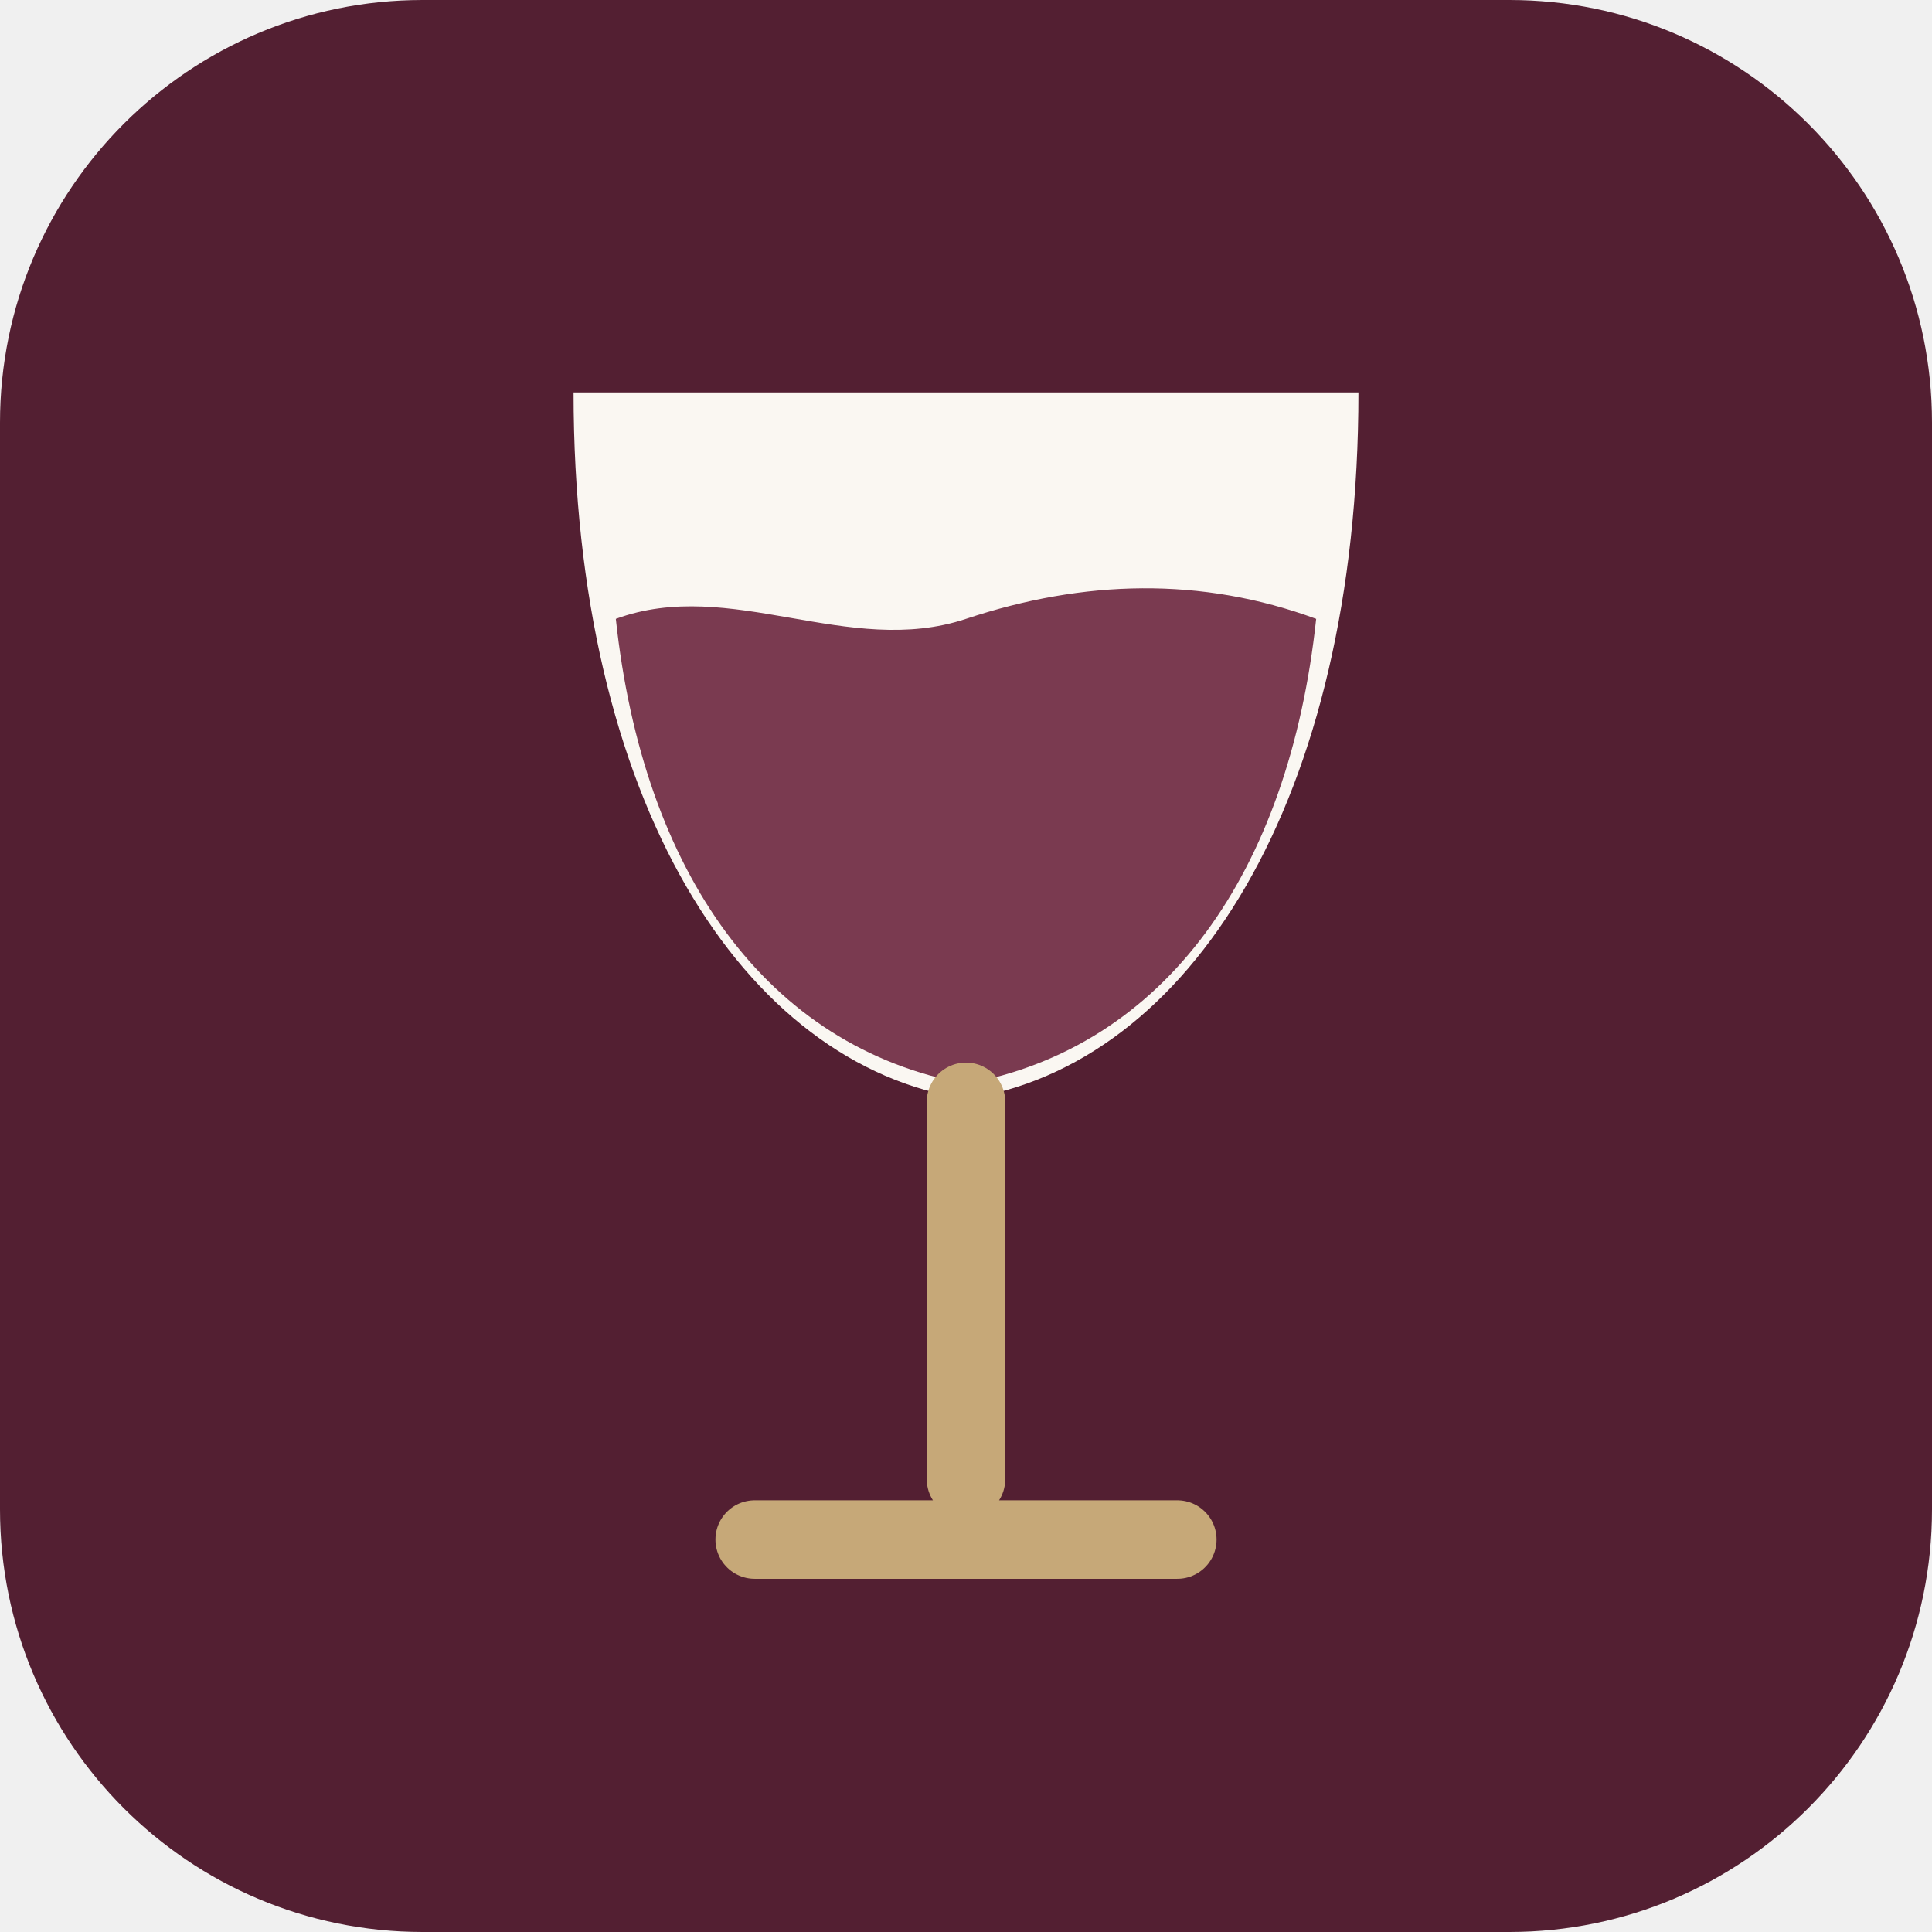
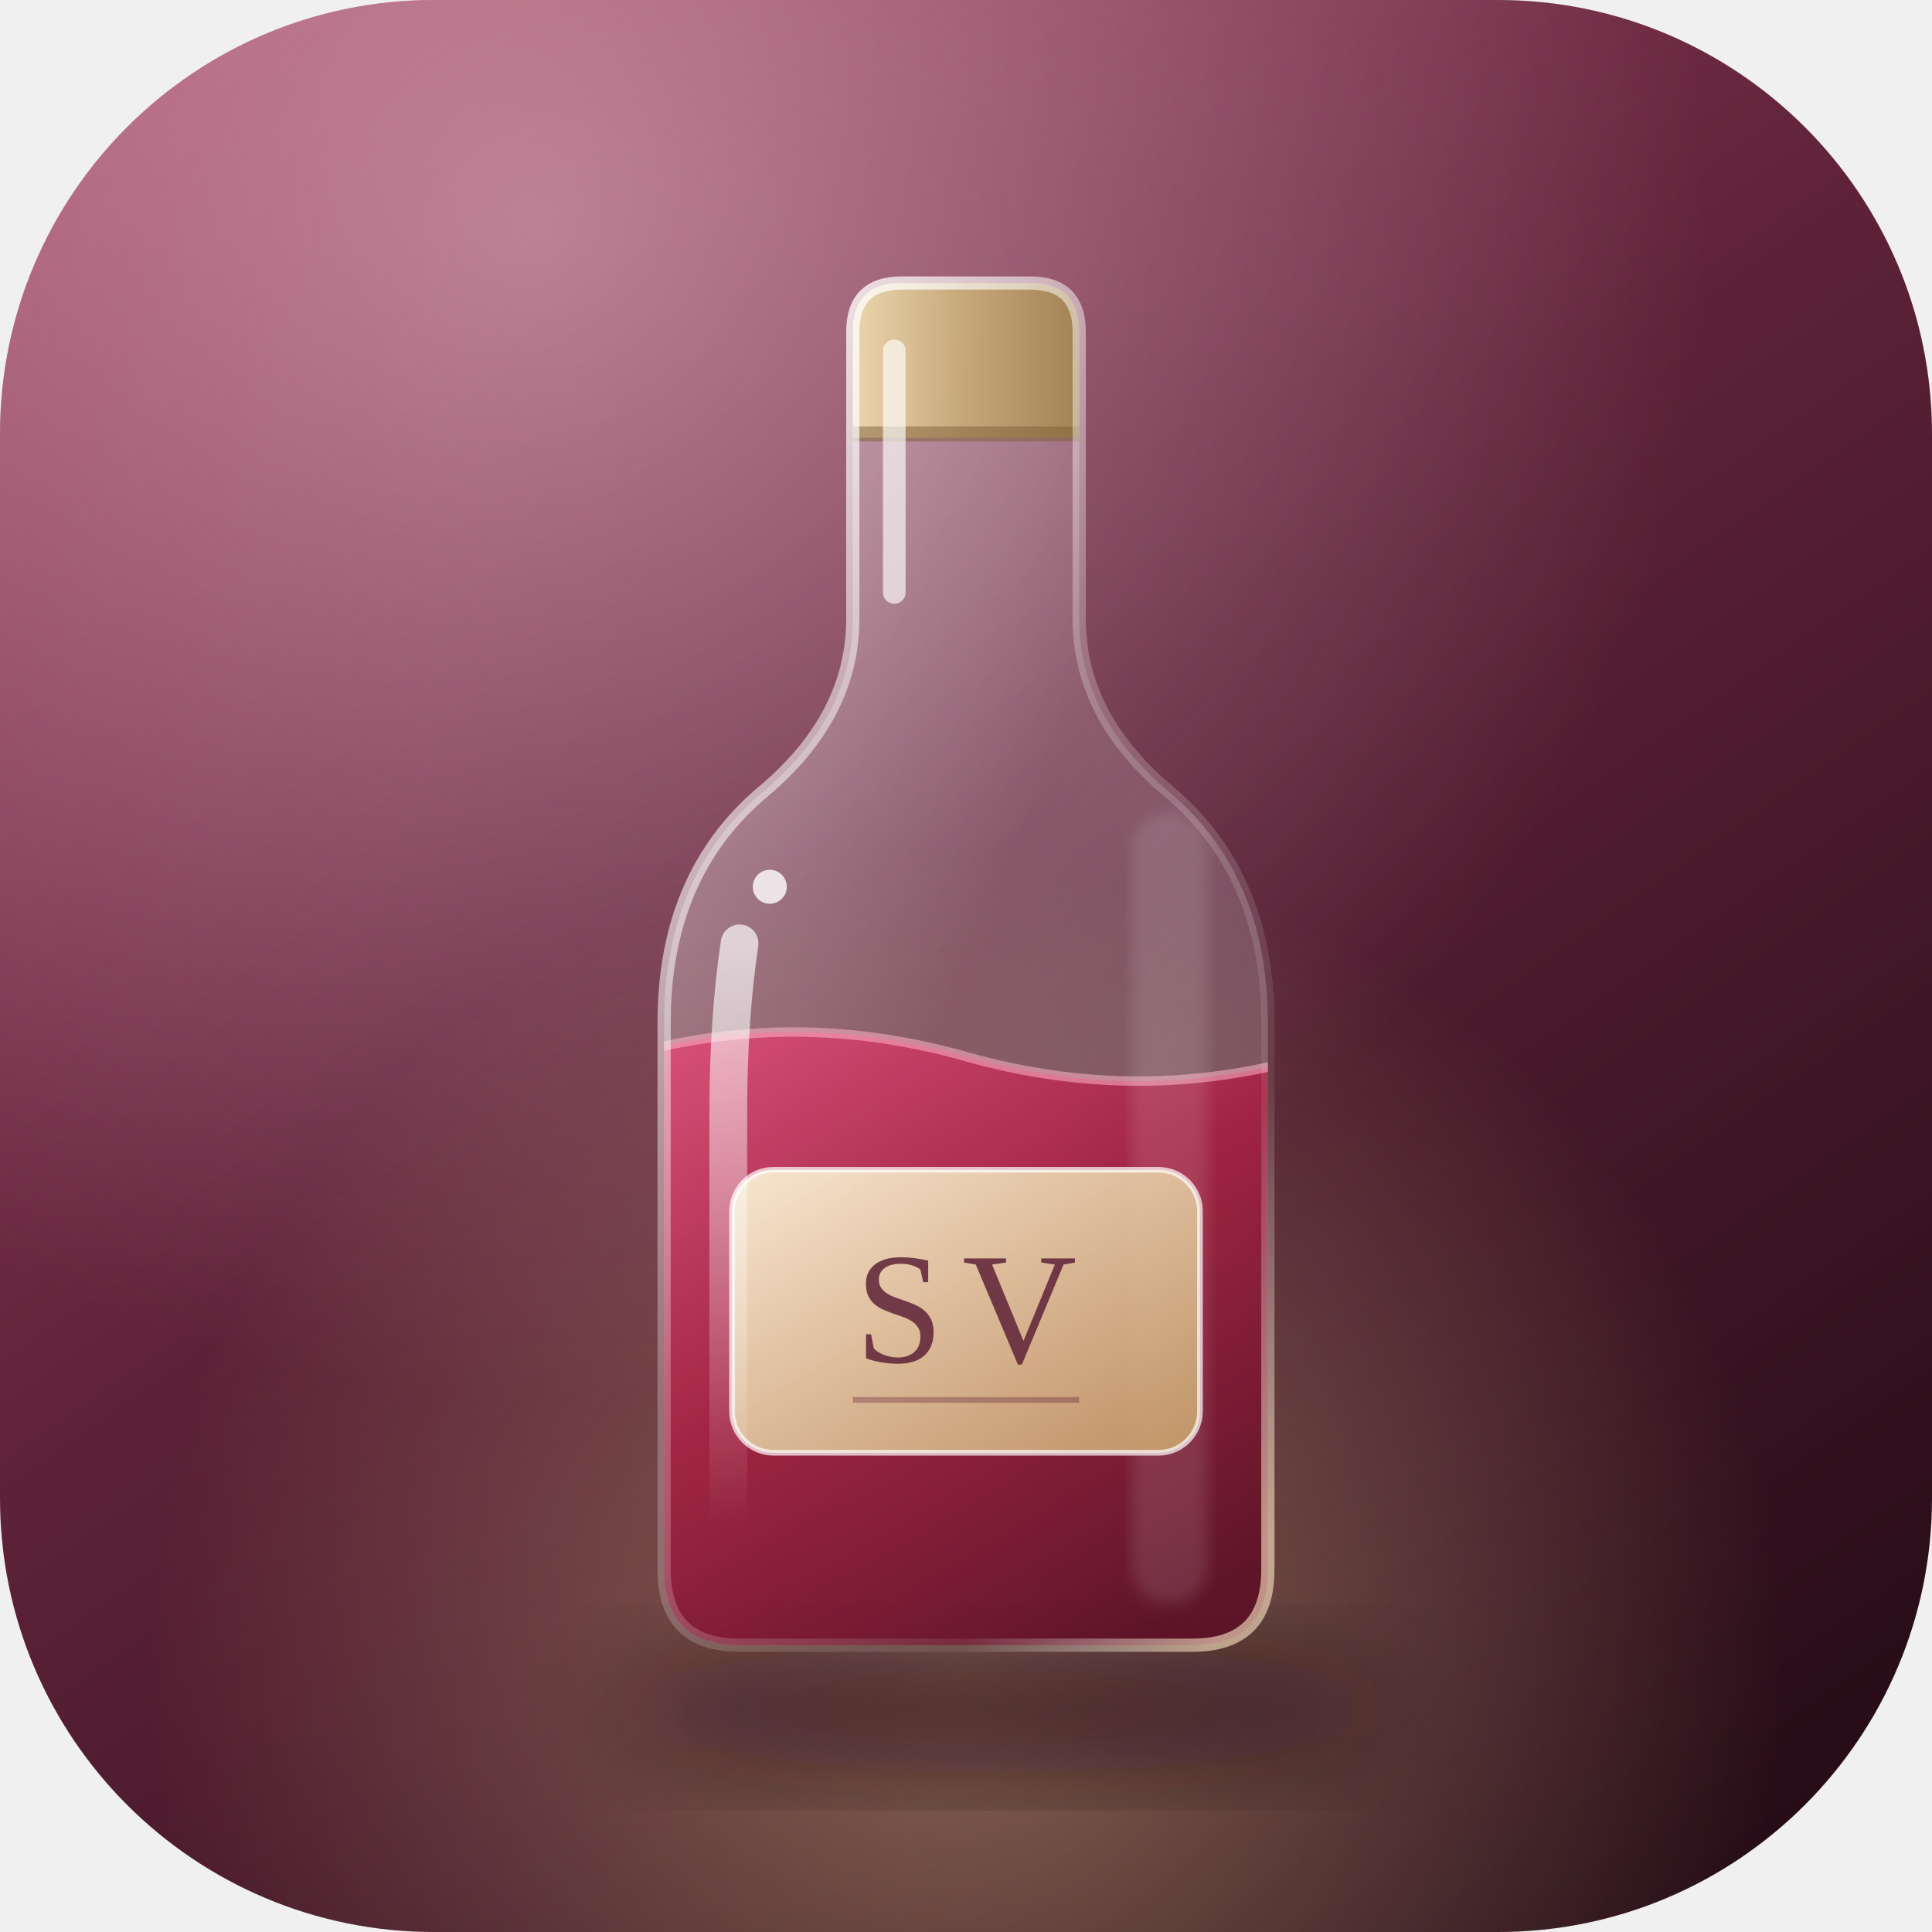
- <svg xmlns="http://www.w3.org/2000/svg" viewBox="0 0 64 64">
-   <rect width="64" height="64" rx="14" fill="#531F32" />
-   <path d="M19 13h26c0 13.5-5.6 22.3-13 23.4C24.6 35.3 19 26.5 19 13Z" fill="#FAF7F2" />
-   <path d="M20.4 20.5c3.8-1.4 7.7 1.3 11.6 0s7.8-1.4 11.6 0c-.9 8.4-5 14.2-11.6 15.4-6.6-1.2-10.7-7-11.6-15.4Z" fill="#7A3A50" />
-   <path d="M32 36.5V49M25 51h14" stroke="#C6A878" stroke-width="2.6" stroke-linecap="round" />
+ <svg xmlns="http://www.w3.org/2000/svg" viewBox="0 0 1024 1024">
+   <clipPath id="r">
+     <rect width="1024" height="1024" rx="230" />
+   </clipPath>
+   <g clip-path="url(#r)">
+     <defs>
+       <linearGradient id="bg" x1="0.15" y1="0" x2="0.85" y2="1">
+         <stop offset="0" stop-color="#9a4562" />
+         <stop offset="0.45" stop-color="#5e2238" />
+         <stop offset="1" stop-color="#250c16" />
+       </linearGradient>
+       <radialGradient id="glowTop" cx="0.28" cy="0.12" r="0.6">
+         <stop offset="0" stop-color="#ffd9e4" stop-opacity="0.45" />
+         <stop offset="1" stop-color="#ffd9e4" stop-opacity="0" />
+       </radialGradient>
+       <radialGradient id="glowGold" cx="0.5" cy="0.86" r="0.42">
+         <stop offset="0" stop-color="#e8c98f" stop-opacity="0.42" />
+         <stop offset="1" stop-color="#e8c98f" stop-opacity="0" />
+       </radialGradient>
+       <linearGradient id="glass" x1="0" y1="0" x2="1" y2="1">
+         <stop offset="0" stop-color="#ffffff" stop-opacity="0.42" />
+         <stop offset="0.5" stop-color="#ffffff" stop-opacity="0.14" />
+         <stop offset="1" stop-color="#ffffff" stop-opacity="0.24" />
+       </linearGradient>
+       <linearGradient id="rim" x1="0.1" y1="0" x2="0.9" y2="1">
+         <stop offset="0" stop-color="#ffffff" stop-opacity="0.95" />
+         <stop offset="0.45" stop-color="#ffffff" stop-opacity="0.25" />
+         <stop offset="0.8" stop-color="#ffffff" stop-opacity="0.08" />
+         <stop offset="1" stop-color="#ffe9c7" stop-opacity="0.6" />
+       </linearGradient>
+       <linearGradient id="wine" x1="0" y1="0" x2="0.6" y2="1">
+         <stop offset="0" stop-color="#e0507a" />
+         <stop offset="0.5" stop-color="#a3203f" />
+         <stop offset="1" stop-color="#5a0d22" />
+       </linearGradient>
+       <linearGradient id="label" x1="0" y1="0" x2="1" y2="1">
+         <stop offset="0" stop-color="#fbefd6" stop-opacity="0.95" />
+         <stop offset="1" stop-color="#c9a46c" stop-opacity="0.85" />
+       </linearGradient>
+       <linearGradient id="foil" x1="0" y1="0" x2="1" y2="0">
+         <stop offset="0" stop-color="#f6e2b8" />
+         <stop offset="0.5" stop-color="#c6a878" />
+         <stop offset="1" stop-color="#9c7c4c" />
+       </linearGradient>
+       <linearGradient id="streak" x1="0" y1="0" x2="0" y2="1">
+         <stop offset="0" stop-color="#ffffff" stop-opacity="0.9" />
+         <stop offset="1" stop-color="#ffffff" stop-opacity="0" />
+       </linearGradient>
+       <filter id="soft" x="-30%" y="-30%" width="160%" height="160%">
+         <feGaussianBlur stdDeviation="28" />
+       </filter>
+       <filter id="blur4">
+         <feGaussianBlur stdDeviation="4" />
+       </filter>
+       <clipPath id="bottle">
+         <path id="bp" d="M452 176q0-26 26-26h68q26 0 26 26v152q0 52 48 92q52 44 52 122v290q0 40-40 40H392q-40 0-40-40V542q0-78 52-122q48-40 48-92Z" />
+       </clipPath>
+     </defs>
+     <rect width="1024" height="1024" fill="url(#bg)" />
+     <rect width="1024" height="1024" fill="url(#glowTop)" />
+     <rect width="1024" height="1024" fill="url(#glowGold)" />
+     <ellipse cx="530" cy="905" rx="200" ry="34" fill="#12040a" opacity="0.55" filter="url(#soft)" />
+     <use href="#bp" fill="url(#glass)" />
+     <g clip-path="url(#bottle)">
+       <path d="M330 560q90-26 182 0t182 0V900H330Z" fill="url(#wine)" opacity="0.92" />
+       <path d="M330 560q90-26 182 0t182 0" fill="none" stroke="#ffb3c6" stroke-opacity="0.55" stroke-width="5" />
+       <rect x="600" y="430" width="40" height="420" rx="20" fill="#ffffff" opacity="0.12" filter="url(#blur4)" />
+       <rect x="440" y="140" width="144" height="92" fill="url(#foil)" opacity="0.95" />
+       <rect x="440" y="226" width="144" height="8" fill="#7e6038" opacity="0.5" />
+     </g>
+     <rect x="388" y="620" width="248" height="150" rx="22" fill="url(#label)" />
+     <rect x="388" y="620" width="248" height="150" rx="22" fill="none" stroke="#ffffff" stroke-opacity="0.7" stroke-width="3" />
+     <text x="512" y="722" text-anchor="middle" font-family="Georgia, 'Times New Roman', serif" font-size="84" letter-spacing="10" fill="#5e2238" fill-opacity="0.85">SV</text>
+     <path d="M452 742h120" stroke="#5e2238" stroke-opacity="0.35" stroke-width="3" />
+     <use href="#bp" fill="none" stroke="url(#rim)" stroke-width="7" />
+     <path d="M392 500q-6 40-6 90v220" stroke="url(#streak)" stroke-width="20" stroke-linecap="round" fill="none" opacity="0.75" />
+     <path d="M474 186v128" stroke="#ffffff" stroke-opacity="0.65" stroke-width="12" stroke-linecap="round" />
+     <circle cx="408" cy="470" r="9" fill="#ffffff" opacity="0.8" />
+   </g>
</svg>
